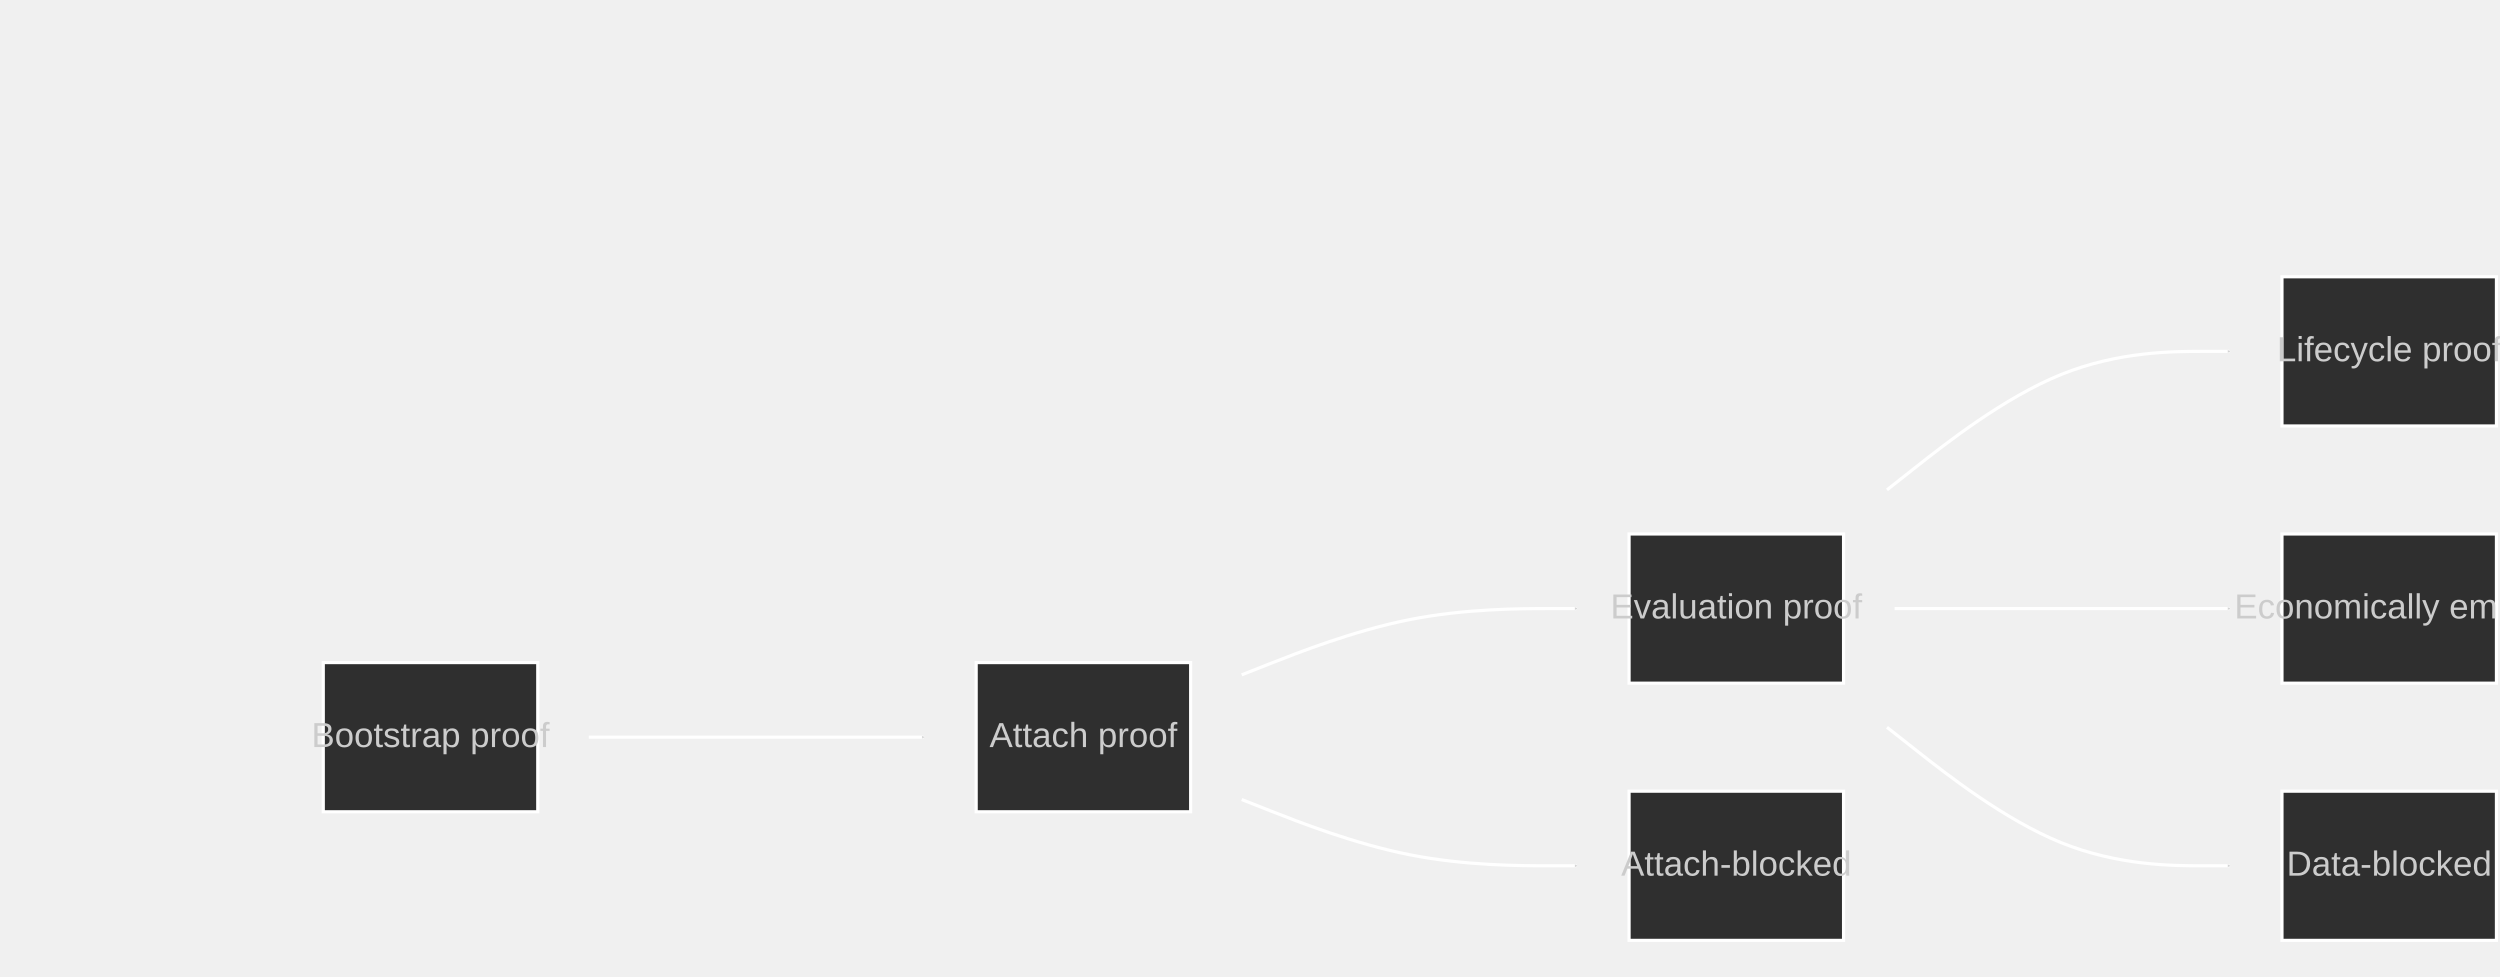
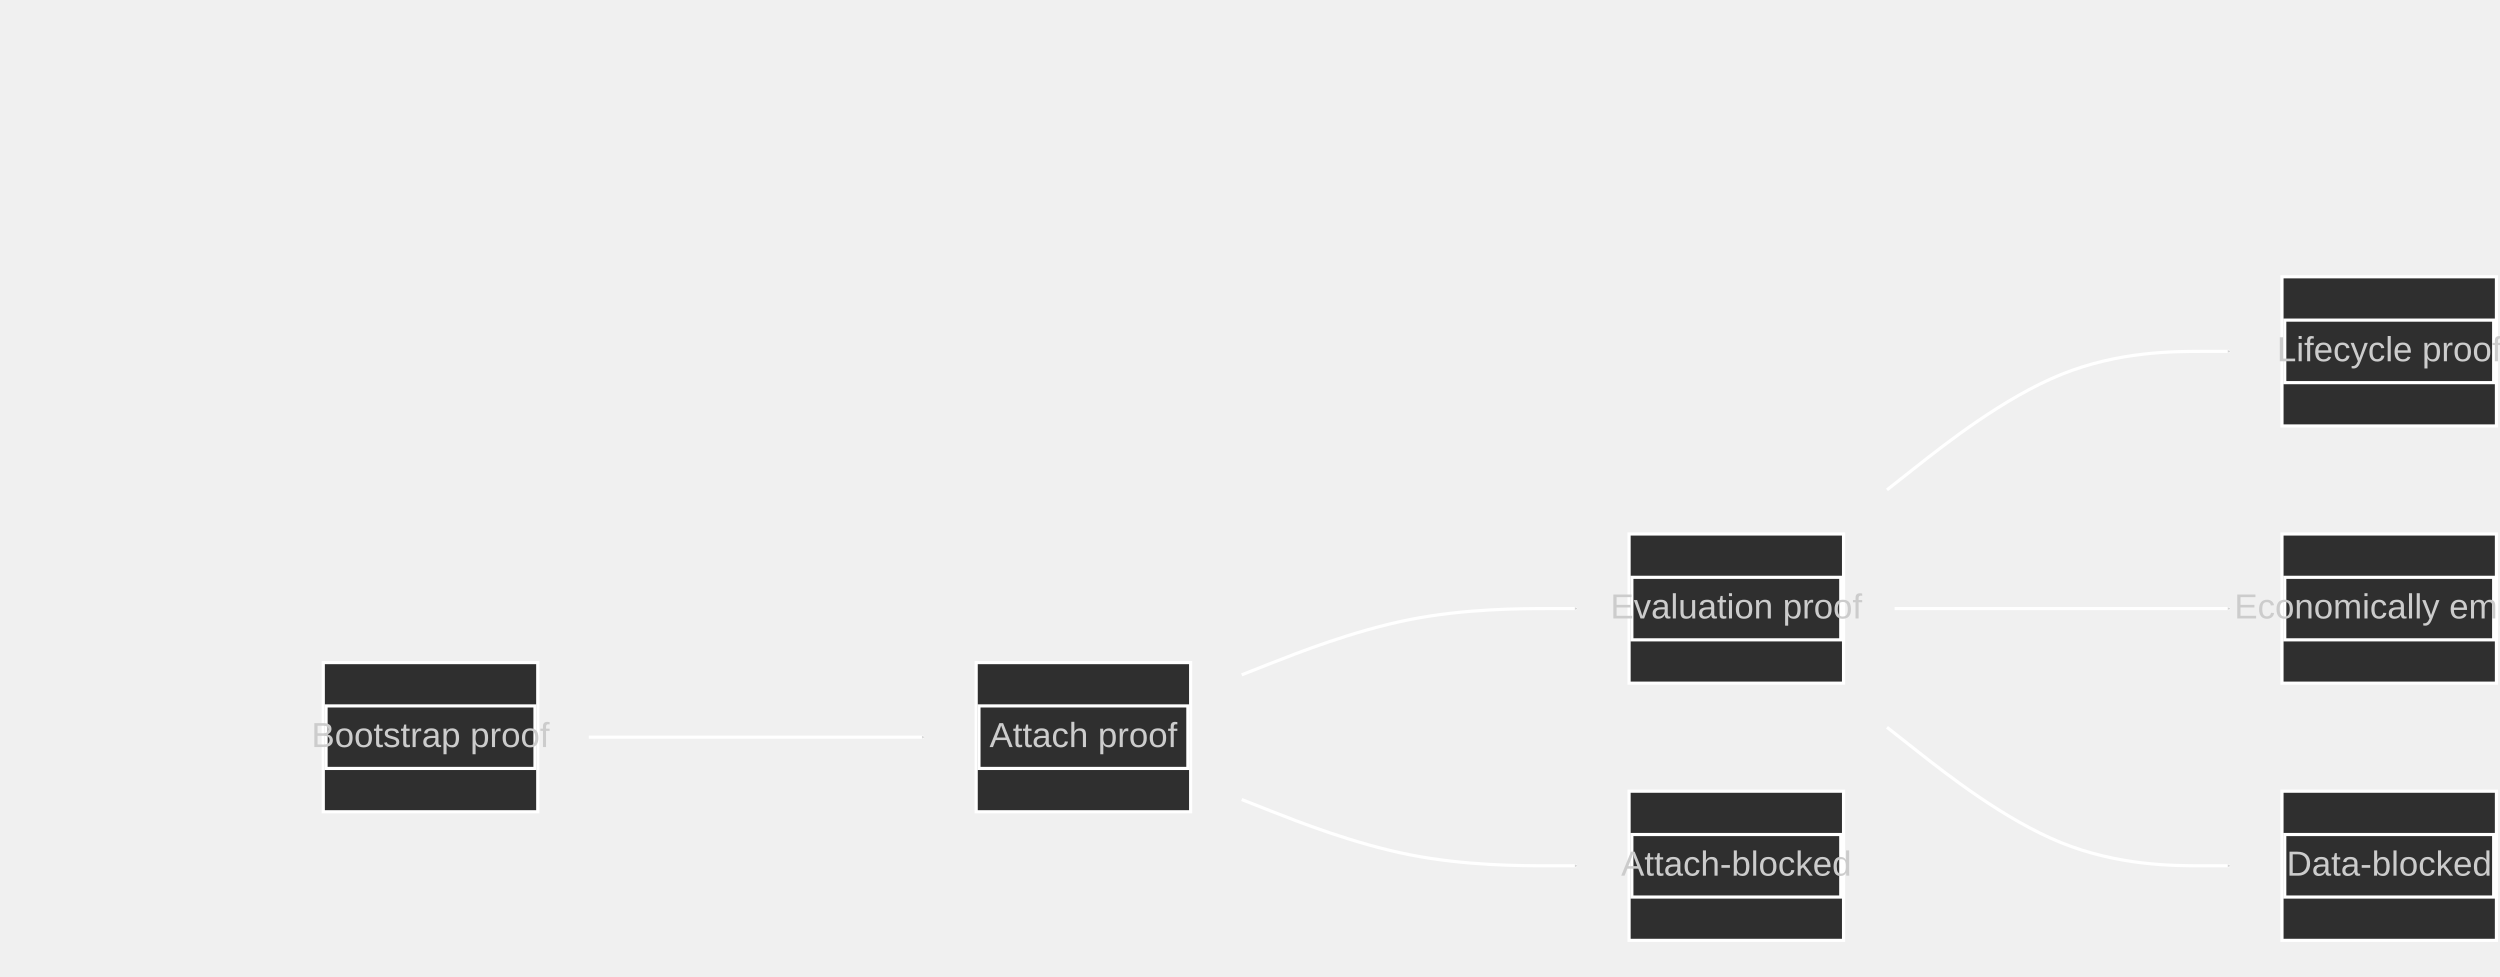
<svg xmlns="http://www.w3.org/2000/svg" id="mermaid-a365aa38" width="100%" class="flowchart" style="max-width: 100%;" viewBox="-680 -580 6318 2468" role="graphics-document document" aria-roledescription="flowchart-v2">
  <style>#mermaid-a365aa38{font-family:"trebuchet ms",verdana,arial,sans-serif;font-size:88px;fill:#ccc;}@keyframes edge-animation-frame{from{stroke-dashoffset:0;}}@keyframes dash{to{stroke-dashoffset:0;}}#mermaid-a365aa38 .edge-animation-slow{stroke-dasharray:9,5!important;stroke-dashoffset:900;animation:dash 50s linear infinite;stroke-linecap:round;}#mermaid-a365aa38 .edge-animation-fast{stroke-dasharray:9,5!important;stroke-dashoffset:900;animation:dash 20s linear infinite;stroke-linecap:round;}#mermaid-a365aa38 .error-icon{fill:#a44141;}#mermaid-a365aa38 .error-text{fill:#ddd;stroke:#ddd;}#mermaid-a365aa38 .edge-thickness-normal{stroke-width:8px;}#mermaid-a365aa38 .edge-thickness-thick{stroke-width:3.5px;}#mermaid-a365aa38 .edge-pattern-solid{stroke-dasharray:0;}#mermaid-a365aa38 .edge-thickness-invisible{stroke-width:0;fill:none;}#mermaid-a365aa38 .edge-pattern-dashed{stroke-dasharray:3;}#mermaid-a365aa38 .edge-pattern-dotted{stroke-dasharray:2;}#mermaid-a365aa38 .marker{fill:lightgrey;stroke:#ffffff;}#mermaid-a365aa38 .marker.cross{stroke:#ffffff;}#mermaid-a365aa38 svg{font-family:"trebuchet ms",verdana,arial,sans-serif;font-size:88px;}#mermaid-a365aa38 p{margin:0;}#mermaid-a365aa38 .label{font-family:"trebuchet ms",verdana,arial,sans-serif;color:#ccc;}#mermaid-a365aa38 .cluster-label text{fill:#F9FFFE;}#mermaid-a365aa38 .cluster-label span{color:#F9FFFE;}#mermaid-a365aa38 .cluster-label span p{background-color:transparent;}#mermaid-a365aa38 .label text,#mermaid-a365aa38 span{fill:#ccc;color:#ccc;}#mermaid-a365aa38 .node rect,#mermaid-a365aa38 .node circle,#mermaid-a365aa38 .node ellipse,#mermaid-a365aa38 .node polygon,#mermaid-a365aa38 .node path{fill:#2f2f2f;stroke:#ffffff;stroke-width:8px;}#mermaid-a365aa38 .rough-node .label text,#mermaid-a365aa38 .node .label text,#mermaid-a365aa38 .image-shape .label,#mermaid-a365aa38 .icon-shape .label{text-anchor:middle;}#mermaid-a365aa38 .node .katex path{fill:#000;stroke:#000;stroke-width:8px;}#mermaid-a365aa38 .rough-node .label,#mermaid-a365aa38 .node .label,#mermaid-a365aa38 .image-shape .label,#mermaid-a365aa38 .icon-shape .label{text-align:center;}#mermaid-a365aa38 .node.clickable{cursor:pointer;}#mermaid-a365aa38 .root .anchor path{fill:lightgrey!important;stroke-width:0;stroke:#ffffff;}#mermaid-a365aa38 .arrowheadPath{fill:lightgrey;}#mermaid-a365aa38 .edgePath .path{stroke:#ffffff;stroke-width:8px;}#mermaid-a365aa38 .flowchart-link{stroke:#ffffff;fill:none;}#mermaid-a365aa38 .edgeLabel{background-color:hsl(0, 0%, 34.412%);text-align:center;}#mermaid-a365aa38 .edgeLabel p{background-color:hsl(0, 0%, 34.412%);}#mermaid-a365aa38 .edgeLabel rect{opacity:0.5;background-color:hsl(0, 0%, 34.412%);fill:hsl(0, 0%, 34.412%);}#mermaid-a365aa38 .labelBkg{background-color:rgba(87.75, 87.75, 87.75, 0.5);}#mermaid-a365aa38 .cluster rect{fill:hsl(180, 1.587%, 28.353%);stroke:rgba(255, 255, 255, 0.25);stroke-width:8px;}#mermaid-a365aa38 .cluster text{fill:#F9FFFE;}#mermaid-a365aa38 .cluster span{color:#F9FFFE;}#mermaid-a365aa38 div.mermaidTooltip{position:absolute;text-align:center;max-width: 100%;padding:2px;font-family:"trebuchet ms",verdana,arial,sans-serif;font-size:66px;background:hsl(20, 1.587%, 12.353%);border:1px solid rgba(255, 255, 255, 0.25);border-radius:2px;pointer-events:none;z-index:100;}#mermaid-a365aa38 .flowchartTitleText{text-anchor:middle;font-size:99px;fill:#ccc;}#mermaid-a365aa38 rect.text{fill:none;stroke-width:0;}#mermaid-a365aa38 .icon-shape,#mermaid-a365aa38 .image-shape{background-color:hsl(0, 0%, 34.412%);text-align:center;}#mermaid-a365aa38 .icon-shape p,#mermaid-a365aa38 .image-shape p{background-color:hsl(0, 0%, 34.412%);padding:2px;}#mermaid-a365aa38 .icon-shape .label rect,#mermaid-a365aa38 .image-shape .label rect{opacity:0.5;background-color:hsl(0, 0%, 34.412%);fill:hsl(0, 0%, 34.412%);}#mermaid-a365aa38 .label-icon{display:inline-block;height:1em;overflow:visible;vertical-align:-0.125em;}#mermaid-a365aa38 .node .label-icon path{fill:currentColor;stroke:revert;stroke-width:revert;}#mermaid-a365aa38 :root{--mermaid-font-family:"trebuchet ms",verdana,arial,sans-serif;}</style>
  <g>
    <marker id="mermaid-a365aa38_flowchart-v2-pointEnd" class="marker flowchart-v2" viewBox="0 0 10 10" refX="5" refY="5" markerUnits="userSpaceOnUse" markerWidth="8" markerHeight="8" orient="auto">
      <path d="M 0 0 L 10 5 L 0 10 z" class="arrowMarkerPath" style="stroke-width: 1; stroke-dasharray: 1,0;" />
    </marker>
    <marker id="mermaid-a365aa38_flowchart-v2-pointStart" class="marker flowchart-v2" viewBox="0 0 10 10" refX="4.5" refY="5" markerUnits="userSpaceOnUse" markerWidth="8" markerHeight="8" orient="auto">
      <path d="M 0 5 L 10 10 L 10 0 z" class="arrowMarkerPath" style="stroke-width: 1; stroke-dasharray: 1,0;" />
    </marker>
    <marker id="mermaid-a365aa38_flowchart-v2-circleEnd" class="marker flowchart-v2" viewBox="0 0 10 10" refX="11" refY="5" markerUnits="userSpaceOnUse" markerWidth="11" markerHeight="11" orient="auto">
      <circle cx="5" cy="5" r="5" class="arrowMarkerPath" style="stroke-width: 1; stroke-dasharray: 1,0;" />
    </marker>
    <marker id="mermaid-a365aa38_flowchart-v2-circleStart" class="marker flowchart-v2" viewBox="0 0 10 10" refX="-1" refY="5" markerUnits="userSpaceOnUse" markerWidth="11" markerHeight="11" orient="auto">
      <circle cx="5" cy="5" r="5" class="arrowMarkerPath" style="stroke-width: 1; stroke-dasharray: 1,0;" />
    </marker>
    <marker id="mermaid-a365aa38_flowchart-v2-crossEnd" class="marker cross flowchart-v2" viewBox="0 0 11 11" refX="12" refY="5.2" markerUnits="userSpaceOnUse" markerWidth="11" markerHeight="11" orient="auto">
      <path d="M 1,1 l 9,9 M 10,1 l -9,9" class="arrowMarkerPath" style="stroke-width: 2; stroke-dasharray: 1,0;" />
    </marker>
    <marker id="mermaid-a365aa38_flowchart-v2-crossStart" class="marker cross flowchart-v2" viewBox="0 0 11 11" refX="-1" refY="5.2" markerUnits="userSpaceOnUse" markerWidth="11" markerHeight="11" orient="auto">
      <path d="M 1,1 l 9,9 M 10,1 l -9,9" class="arrowMarkerPath" style="stroke-width: 2; stroke-dasharray: 1,0;" />
    </marker>
    <g class="root">
      <g class="clusters" />
      <g class="edgePaths">
        <path d="M808,1283L878.833,1283C949.667,1283,1091.333,1283,1232.333,1283C1373.333,1283,1513.667,1283,1583.833,1283L1654,1283" id="L_Bootstrap_Attach_0" class=" edge-thickness-normal edge-pattern-solid edge-thickness-normal edge-pattern-solid flowchart-link" style=";" data-edge="true" data-et="edge" data-id="L_Bootstrap_Attach_0" data-points="W3sieCI6ODA4LCJ5IjoxMjgzfSx7IngiOjEyMzMsInkiOjEyODN9LHsieCI6MTY1OCwieSI6MTI4M31d" marker-end="url(#mermaid-a365aa38_flowchart-v2-pointEnd)" />
        <path d="M2458,1125.424L2528.833,1097.52C2599.667,1069.616,2741.333,1013.808,2882.333,985.904C3023.333,958,3163.667,958,3233.833,958L3304,958" id="L_Attach_Eval_0" class=" edge-thickness-normal edge-pattern-solid edge-thickness-normal edge-pattern-solid flowchart-link" style=";" data-edge="true" data-et="edge" data-id="L_Attach_Eval_0" data-points="W3sieCI6MjQ1OCwieSI6MTEyNS40MjQyNDI0MjQyNDI1fSx7IngiOjI4ODMsInkiOjk1OH0seyJ4IjozMzA4LCJ5Ijo5NTh9XQ==" marker-end="url(#mermaid-a365aa38_flowchart-v2-pointEnd)" />
        <path d="M4088.769,658L4162.808,599.667C4236.846,541.333,4384.923,424.667,4529.128,366.333C4673.333,308,4813.667,308,4883.833,308L4954,308" id="L_Eval_Lifecycle_0" class=" edge-thickness-normal edge-pattern-solid edge-thickness-normal edge-pattern-solid flowchart-link" style=";" data-edge="true" data-et="edge" data-id="L_Eval_Lifecycle_0" data-points="W3sieCI6NDA4OC43NjkyMzA3NjkyMzEsInkiOjY1OH0seyJ4Ijo0NTMzLCJ5IjozMDh9LHsieCI6NDk1OCwieSI6MzA4fV0=" marker-end="url(#mermaid-a365aa38_flowchart-v2-pointEnd)" />
        <path d="M4108,958L4178.833,958C4249.667,958,4391.333,958,4532.333,958C4673.333,958,4813.667,958,4883.833,958L4954,958" id="L_Eval_Economic_0" class=" edge-thickness-normal edge-pattern-solid edge-thickness-normal edge-pattern-solid flowchart-link" style=";" data-edge="true" data-et="edge" data-id="L_Eval_Economic_0" data-points="W3sieCI6NDEwOCwieSI6OTU4fSx7IngiOjQ1MzMsInkiOjk1OH0seyJ4Ijo0OTU4LCJ5Ijo5NTh9XQ==" marker-end="url(#mermaid-a365aa38_flowchart-v2-pointEnd)" />
        <path d="M4088.769,1258L4162.808,1316.333C4236.846,1374.667,4384.923,1491.333,4529.128,1549.667C4673.333,1608,4813.667,1608,4883.833,1608L4954,1608" id="L_Eval_DataBlocked_0" class=" edge-thickness-normal edge-pattern-solid edge-thickness-normal edge-pattern-solid flowchart-link" style=";" data-edge="true" data-et="edge" data-id="L_Eval_DataBlocked_0" data-points="W3sieCI6NDA4OC43NjkyMzA3NjkyMzEsInkiOjEyNTh9LHsieCI6NDUzMywieSI6MTYwOH0seyJ4Ijo0OTU4LCJ5IjoxNjA4fV0=" marker-end="url(#mermaid-a365aa38_flowchart-v2-pointEnd)" />
        <path d="M2458,1440.576L2528.833,1468.48C2599.667,1496.384,2741.333,1552.192,2882.333,1580.096C3023.333,1608,3163.667,1608,3233.833,1608L3304,1608" id="L_Attach_AttachBlocked_0" class=" edge-thickness-normal edge-pattern-solid edge-thickness-normal edge-pattern-solid flowchart-link" style=";" data-edge="true" data-et="edge" data-id="L_Attach_AttachBlocked_0" data-points="W3sieCI6MjQ1OCwieSI6MTQ0MC41NzU3NTc1NzU3NTc1fSx7IngiOjI4ODMsInkiOjE2MDh9LHsieCI6MzMwOCwieSI6MTYwOH1d" marker-end="url(#mermaid-a365aa38_flowchart-v2-pointEnd)" />
      </g>
      <g class="edgeLabels">
        <g class="edgeLabel">
          <g class="label" data-id="L_Bootstrap_Attach_0" transform="translate(-400, -300)">
            <text y="-10.1" text-anchor="middle">
              <tspan class="text-outer-tspan row" x="0" y="-0.1em" dy="1.1em" text-anchor="middle" />
            </text>
          </g>
        </g>
        <g>
          <rect class="background" style="stroke: none" />
        </g>
        <g class="edgeLabel">
          <g class="label" data-id="L_Attach_Eval_0" transform="translate(-400, -300)">
            <text y="-10.1" text-anchor="middle">
              <tspan class="text-outer-tspan row" x="0" y="-0.1em" dy="1.1em" text-anchor="middle" />
            </text>
          </g>
        </g>
        <g>
          <rect class="background" style="stroke: none" />
        </g>
        <g class="edgeLabel">
          <g class="label" data-id="L_Eval_Lifecycle_0" transform="translate(-400, -300)">
            <text y="-10.1" text-anchor="middle">
              <tspan class="text-outer-tspan row" x="0" y="-0.1em" dy="1.1em" text-anchor="middle" />
            </text>
          </g>
        </g>
        <g>
          <rect class="background" style="stroke: none" />
        </g>
        <g class="edgeLabel">
          <g class="label" data-id="L_Eval_Economic_0" transform="translate(-400, -300)">
            <text y="-10.1" text-anchor="middle">
              <tspan class="text-outer-tspan row" x="0" y="-0.1em" dy="1.1em" text-anchor="middle" />
            </text>
          </g>
        </g>
        <g>
          <rect class="background" style="stroke: none" />
        </g>
        <g class="edgeLabel">
          <g class="label" data-id="L_Eval_DataBlocked_0" transform="translate(-400, -300)">
            <text y="-10.1" text-anchor="middle">
              <tspan class="text-outer-tspan row" x="0" y="-0.1em" dy="1.1em" text-anchor="middle" />
            </text>
          </g>
        </g>
        <g>
          <rect class="background" style="stroke: none" />
        </g>
        <g class="edgeLabel">
          <g class="label" data-id="L_Attach_AttachBlocked_0" transform="translate(-400, -300)">
            <text y="-10.1" text-anchor="middle">
              <tspan class="text-outer-tspan row" x="0" y="-0.1em" dy="1.1em" text-anchor="middle" />
            </text>
          </g>
        </g>
        <g>
          <rect class="background" style="stroke: none" />
        </g>
      </g>
-       <g class="nodes">
+       <g class="nodes" style="isolation:isolate">
        <g class="node default  " id="flowchart-Bootstrap-0" transform="translate(408, 1283)">
-           <rect class="basic label-container" style="" x="-271" y="-188.5" width="542" height="377" fill="#2f2f2f" />
+           <rect class="basic label-container" style="" x="-271" y="-188.5" width="542" height="377" fill="#2f2f2f" fill-opacity="1" />
          <g class="label" style="" transform="translate(0, 0)">
-             <rect />
+             <rect x="-264" y="-79" width="528" height="158" fill="#2f2f2f" fill-opacity="1" />
            <text x="0" y="0" text-anchor="middle" dominant-baseline="middle" style="font-size:88px;fill:#ccc;">Bootstrap proof</text>
          </g>
        </g>
        <g class="node default  " id="flowchart-Attach-1" transform="translate(2058, 1283)">
-           <rect class="basic label-container" style="" x="-271" y="-188.5" width="542" height="377" fill="#2f2f2f" />
+           <rect class="basic label-container" style="" x="-271" y="-188.5" width="542" height="377" fill="#2f2f2f" fill-opacity="1" />
          <g class="label" style="" transform="translate(0, 0)">
-             <rect />
+             <rect x="-264" y="-79" width="528" height="158" fill="#2f2f2f" fill-opacity="1" />
            <text x="0" y="0" text-anchor="middle" dominant-baseline="middle" style="font-size:88px;fill:#ccc;">Attach proof</text>
          </g>
        </g>
        <g class="node default  " id="flowchart-Eval-3" transform="translate(3708, 958)">
-           <rect class="basic label-container" style="" x="-271" y="-188.5" width="542" height="377" fill="#2f2f2f" />
+           <rect class="basic label-container" style="" x="-271" y="-188.5" width="542" height="377" fill="#2f2f2f" fill-opacity="1" />
          <g class="label" style="" transform="translate(0, 0)">
-             <rect />
+             <rect x="-264" y="-79" width="528" height="158" fill="#2f2f2f" fill-opacity="1" />
            <text x="0" y="0" text-anchor="middle" dominant-baseline="middle" style="font-size:88px;fill:#ccc;">Evaluation proof</text>
          </g>
        </g>
        <g class="node default  " id="flowchart-Lifecycle-5" transform="translate(5358, 308)">
-           <rect class="basic label-container" style="" x="-271" y="-188.5" width="542" height="377" fill="#2f2f2f" />
+           <rect class="basic label-container" style="" x="-271" y="-188.5" width="542" height="377" fill="#2f2f2f" fill-opacity="1" />
          <g class="label" style="" transform="translate(0, 0)">
-             <rect />
+             <rect x="-264" y="-79" width="528" height="158" fill="#2f2f2f" fill-opacity="1" />
            <text x="0" y="0" text-anchor="middle" dominant-baseline="middle" style="font-size:88px;fill:#ccc;">Lifecycle proof</text>
          </g>
        </g>
        <g class="node default  " id="flowchart-Economic-7" transform="translate(5358, 958)">
-           <rect class="basic label-container" style="" x="-271" y="-188.5" width="542" height="377" fill="#2f2f2f" />
+           <rect class="basic label-container" style="" x="-271" y="-188.5" width="542" height="377" fill="#2f2f2f" fill-opacity="1" />
          <g class="label" style="" transform="translate(0, 0)">
-             <rect />
+             <rect x="-264" y="-79" width="528" height="158" fill="#2f2f2f" fill-opacity="1" />
            <text x="0" y="0" text-anchor="middle" dominant-baseline="middle" style="font-size:88px;fill:#ccc;">Economically empty</text>
          </g>
        </g>
        <g class="node default  " id="flowchart-DataBlocked-9" transform="translate(5358, 1608)">
-           <rect class="basic label-container" style="" x="-271" y="-188.5" width="542" height="377" fill="#2f2f2f" />
+           <rect class="basic label-container" style="" x="-271" y="-188.5" width="542" height="377" fill="#2f2f2f" fill-opacity="1" />
          <g class="label" style="" transform="translate(0, 0)">
-             <rect />
+             <rect x="-264" y="-79" width="528" height="158" fill="#2f2f2f" fill-opacity="1" />
            <text x="0" y="0" text-anchor="middle" dominant-baseline="middle" style="font-size:88px;fill:#ccc;">Data-blocked</text>
          </g>
        </g>
        <g class="node default  " id="flowchart-AttachBlocked-11" transform="translate(3708, 1608)">
-           <rect class="basic label-container" style="" x="-271" y="-188.5" width="542" height="377" fill="#2f2f2f" />
+           <rect class="basic label-container" style="" x="-271" y="-188.5" width="542" height="377" fill="#2f2f2f" fill-opacity="1" />
          <g class="label" style="" transform="translate(0, 0)">
-             <rect />
+             <rect x="-264" y="-79" width="528" height="158" fill="#2f2f2f" fill-opacity="1" />
            <text x="0" y="0" text-anchor="middle" dominant-baseline="middle" style="font-size:88px;fill:#ccc;">Attach-blocked</text>
          </g>
        </g>
      </g>
    </g>
  </g>
</svg>
